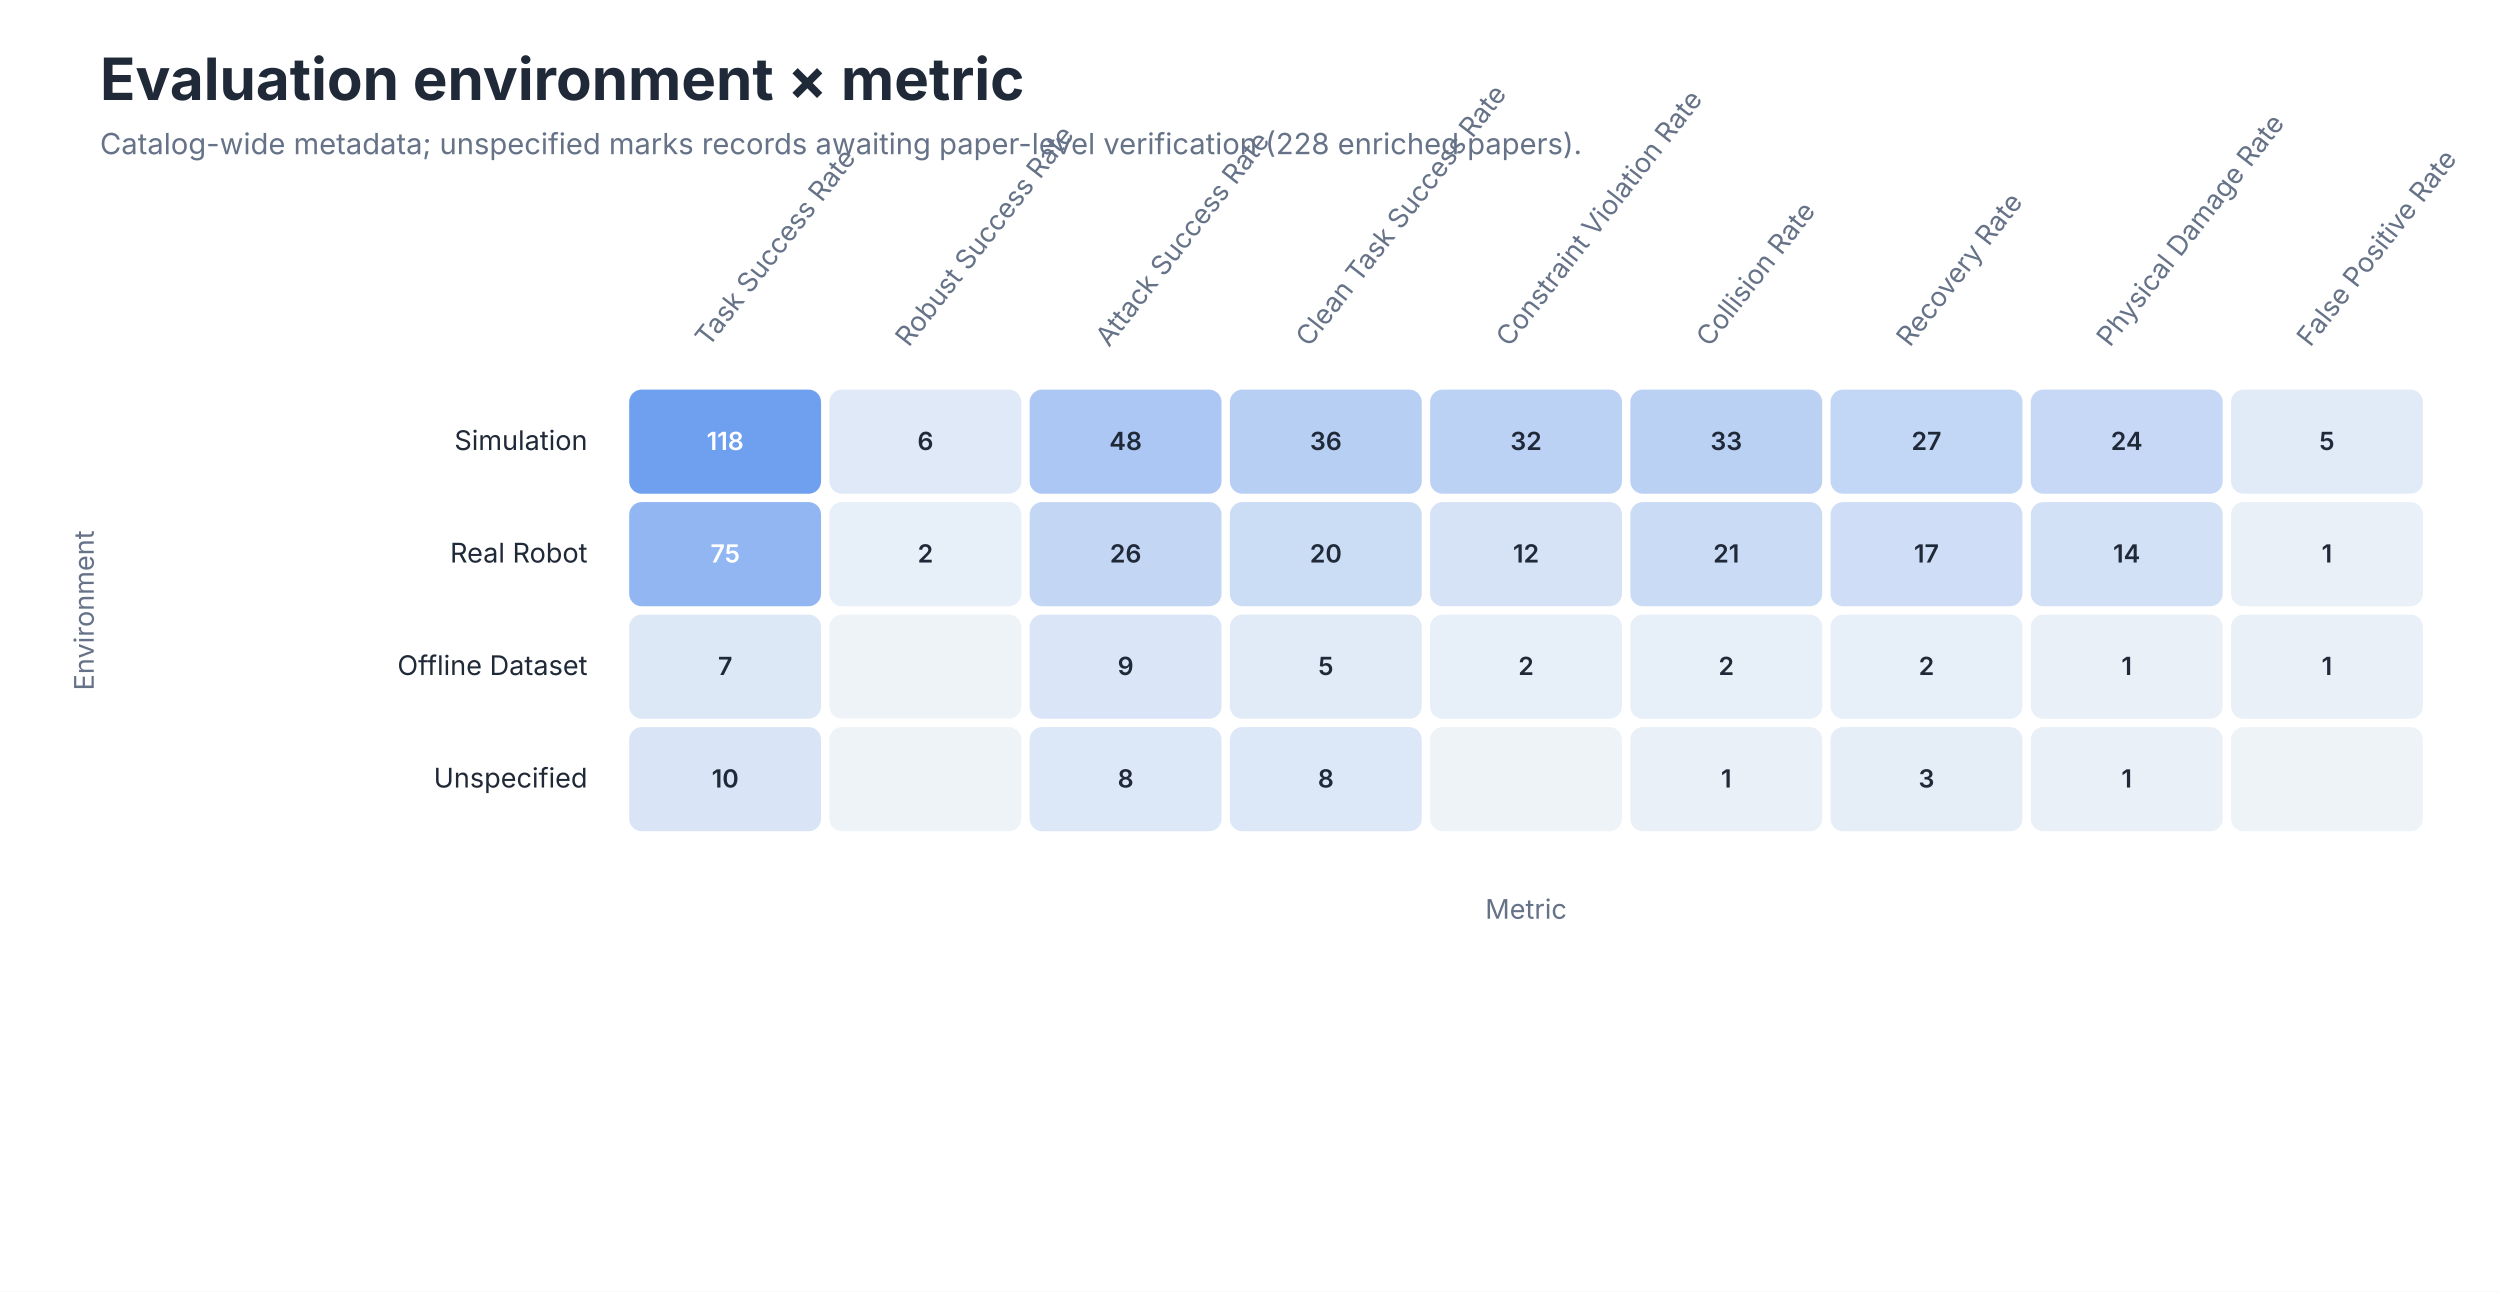
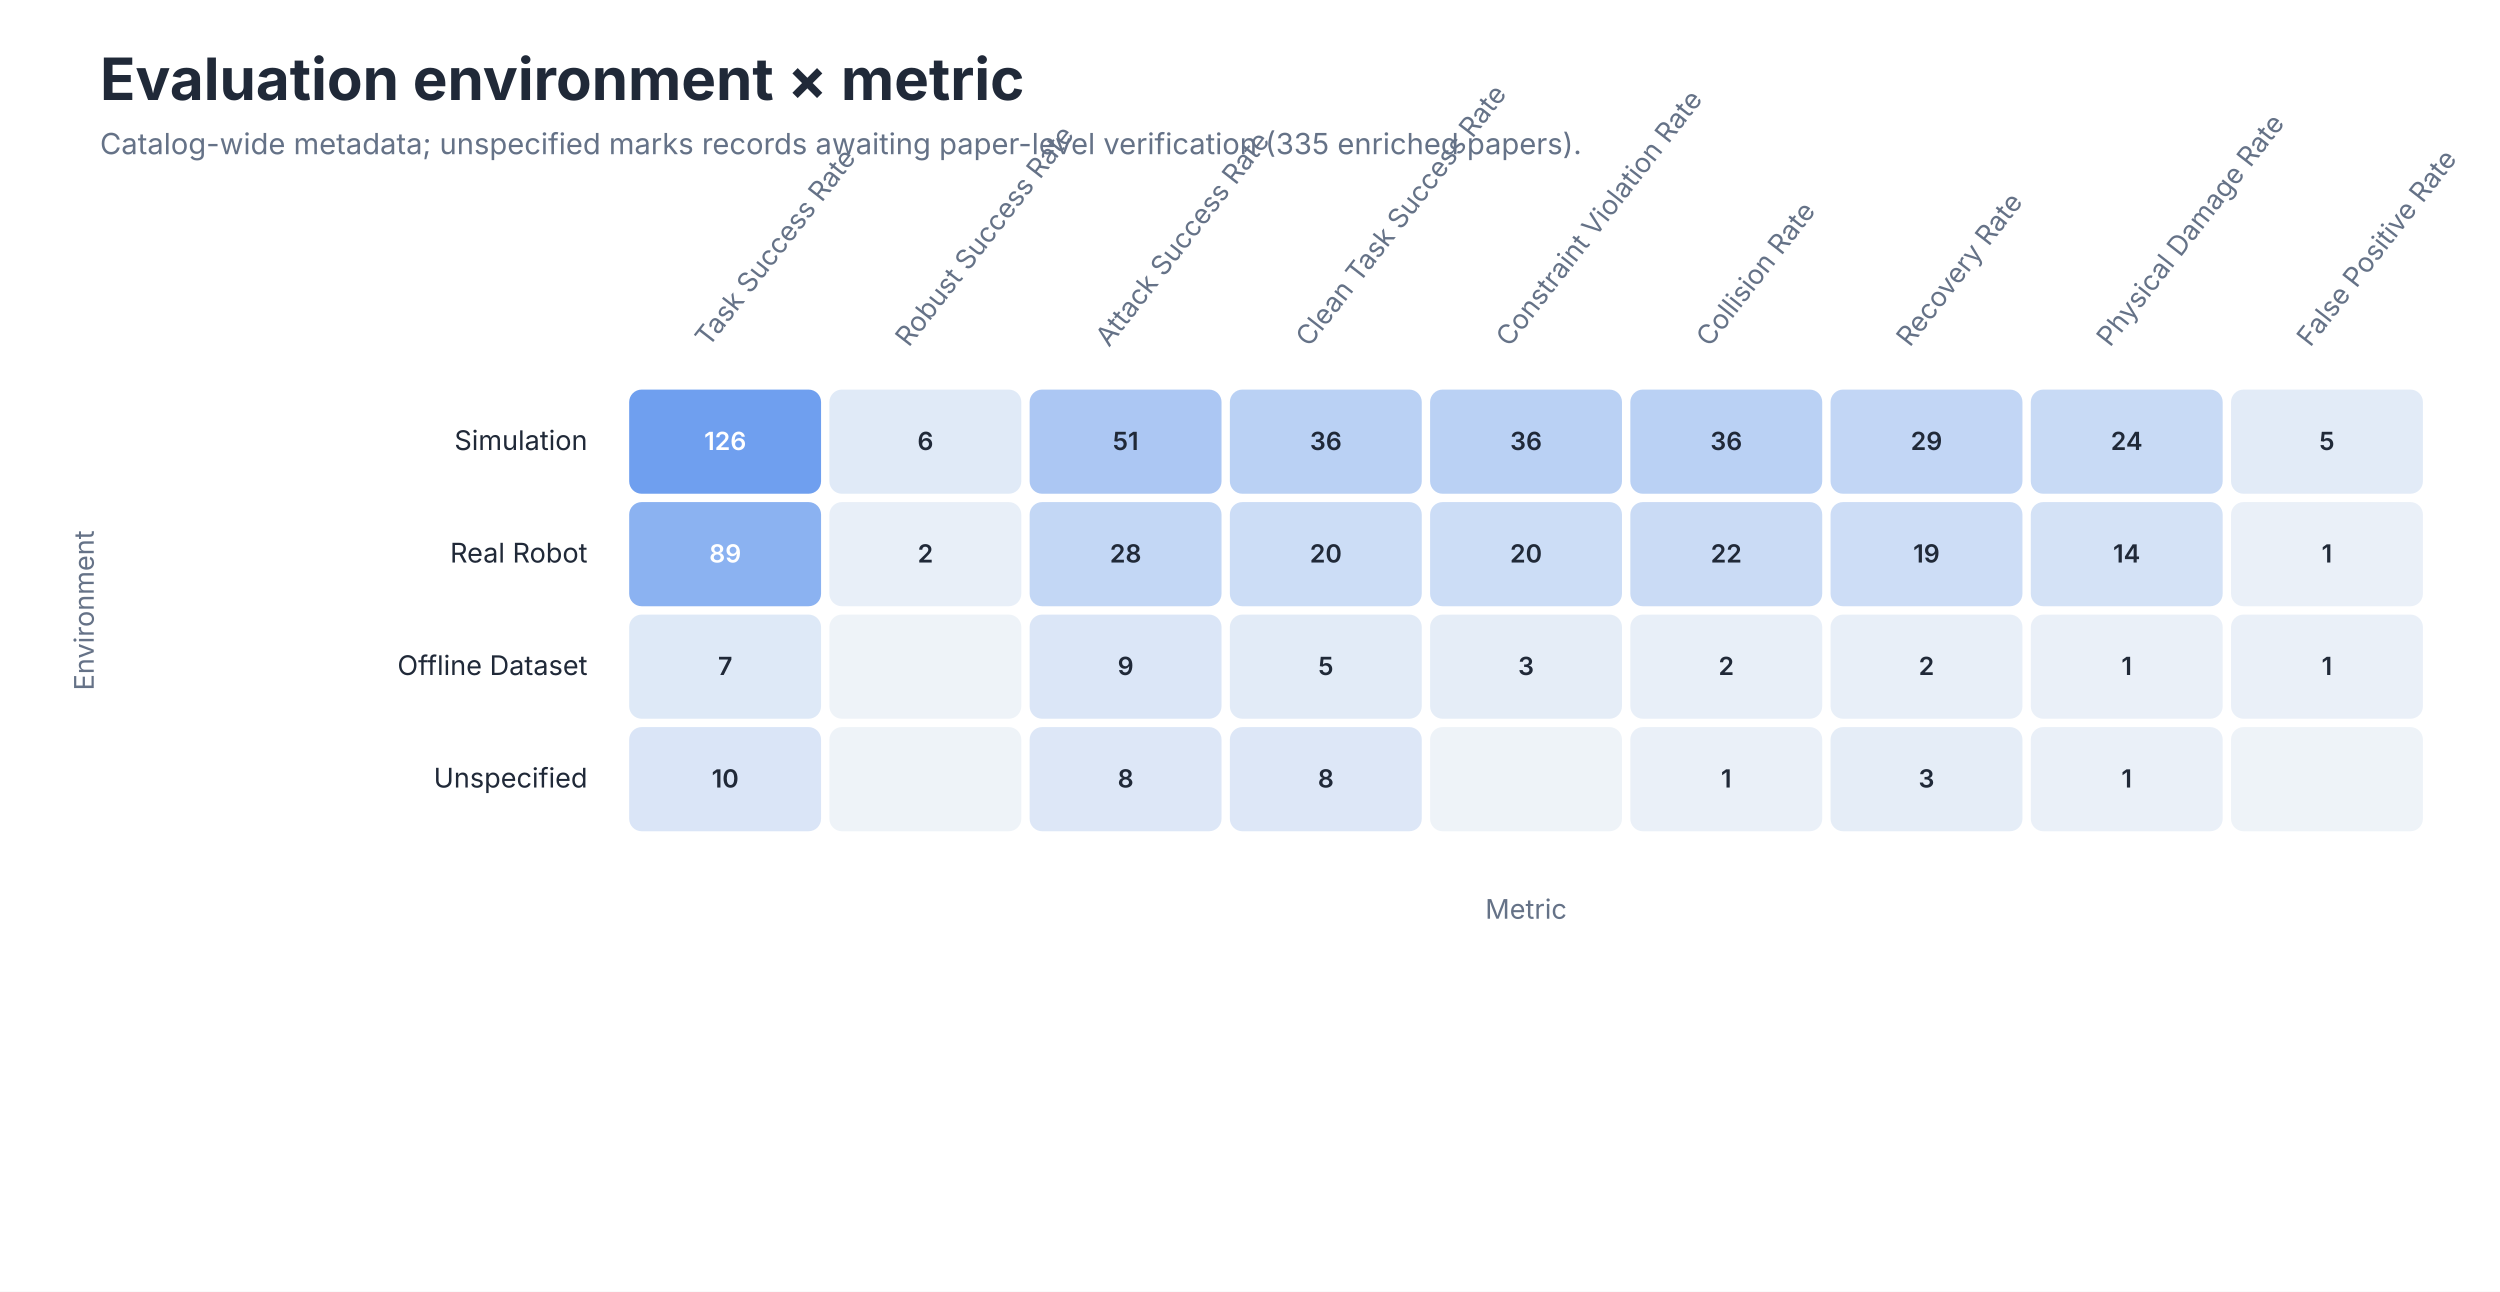
<svg xmlns="http://www.w3.org/2000/svg" role="img" aria-labelledby="title desc" viewBox="0 0 1200 620">
  <style>
text { font-family: -apple-system, BlinkMacSystemFont, 'Segoe UI', sans-serif; }
.title { font-size: 28px; font-weight: 650; fill: #202938; }
.subtitle { font-size: 14px; fill: #657287; }
.axis { font-size: 13px; fill: #657287; }
.label { font-size: 13px; fill: #202938; }
.small { font-size: 11px; fill: #657287; }
</style>
  <rect width="1200" height="620" fill="#FFFFFF" />
  <text class="title" x="48" y="48">Evaluation environment × metric</text>
-   <text class="subtitle" x="48" y="74">Catalog-wide metadata; unspecified marks records awaiting paper-level verification (228 enriched papers).</text>
+   <text class="subtitle" x="48" y="74">Catalog-wide metadata; unspecified marks records awaiting paper-level verification (335 enriched papers).</text>
  <text class="axis" text-anchor="start" transform="translate(340.1 167) rotate(-52)">Task Success Rate</text>
  <text class="axis" text-anchor="start" transform="translate(436.2 167) rotate(-52)">Robust Success Rate</text>
  <text class="axis" text-anchor="start" transform="translate(532.3 167) rotate(-52)">Attack Success Rate</text>
  <text class="axis" text-anchor="start" transform="translate(628.4 167) rotate(-52)">Clean Task Success Rate</text>
  <text class="axis" text-anchor="start" transform="translate(724.5 167) rotate(-52)">Constraint Violation Rate</text>
  <text class="axis" text-anchor="start" transform="translate(820.6 167) rotate(-52)">Collision Rate</text>
  <text class="axis" text-anchor="start" transform="translate(916.7 167) rotate(-52)">Recovery Rate</text>
  <text class="axis" text-anchor="start" transform="translate(1012.8 167) rotate(-52)">Physical Damage Rate</text>
  <text class="axis" text-anchor="start" transform="translate(1108.9 167) rotate(-52)">False Positive Rate</text>
  <text class="label" x="282" y="216.0" text-anchor="end">Simulation</text>
  <rect x="302.0" y="187" width="92.111" height="50" rx="6" fill="#6F9FEF" />
-   <text x="348.1" y="216.0" text-anchor="middle" font-size="12" font-weight="600" fill="#FFFFFF">118</text>
-   <rect x="398.111" y="187" width="92.111" height="50" rx="6" fill="#DFE9F7" />
+   <text x="348.1" y="216.0" text-anchor="middle" font-size="12" font-weight="600" fill="#FFFFFF">126</text>
+   <rect x="398.111" y="187" width="92.111" height="50" rx="6" fill="#E0EAF7" />
  <text x="444.2" y="216.0" text-anchor="middle" font-size="12" font-weight="600" fill="#202938">6</text>
  <rect x="494.222" y="187" width="92.111" height="50" rx="6" fill="#ACC7F3" />
-   <text x="540.3" y="216.0" text-anchor="middle" font-size="12" font-weight="600" fill="#202938">48</text>
-   <rect x="590.333" y="187" width="92.111" height="50" rx="6" fill="#B8CFF4" />
+   <text x="540.3" y="216.0" text-anchor="middle" font-size="12" font-weight="600" fill="#202938">51</text>
+   <rect x="590.333" y="187" width="92.111" height="50" rx="6" fill="#BAD1F4" />
  <text x="636.4" y="216.0" text-anchor="middle" font-size="12" font-weight="600" fill="#202938">36</text>
-   <rect x="686.444" y="187" width="92.111" height="50" rx="6" fill="#BCD2F4" />
-   <text x="732.5" y="216.0" text-anchor="middle" font-size="12" font-weight="600" fill="#202938">32</text>
-   <rect x="782.556" y="187" width="92.111" height="50" rx="6" fill="#BBD1F4" />
-   <text x="828.6" y="216.0" text-anchor="middle" font-size="12" font-weight="600" fill="#202938">33</text>
+   <rect x="686.444" y="187" width="92.111" height="50" rx="6" fill="#BAD1F4" />
+   <text x="732.5" y="216.0" text-anchor="middle" font-size="12" font-weight="600" fill="#202938">36</text>
+   <rect x="782.556" y="187" width="92.111" height="50" rx="6" fill="#BAD1F4" />
+   <text x="828.6" y="216.0" text-anchor="middle" font-size="12" font-weight="600" fill="#202938">36</text>
  <rect x="878.667" y="187" width="92.111" height="50" rx="6" fill="#C2D6F5" />
-   <text x="924.7" y="216.0" text-anchor="middle" font-size="12" font-weight="600" fill="#202938">27</text>
-   <rect x="974.778" y="187" width="92.111" height="50" rx="6" fill="#C6D8F5" />
+   <text x="924.7" y="216.0" text-anchor="middle" font-size="12" font-weight="600" fill="#202938">29</text>
+   <rect x="974.778" y="187" width="92.111" height="50" rx="6" fill="#C8DAF5" />
  <text x="1020.8" y="216.0" text-anchor="middle" font-size="12" font-weight="600" fill="#202938">24</text>
-   <rect x="1070.889" y="187" width="92.111" height="50" rx="6" fill="#E1EAF7" />
+   <rect x="1070.889" y="187" width="92.111" height="50" rx="6" fill="#E2EBF7" />
  <text x="1116.9" y="216.0" text-anchor="middle" font-size="12" font-weight="600" fill="#202938">5</text>
  <text class="label" x="282" y="270.0" text-anchor="end">Real Robot</text>
-   <rect x="302.0" y="241" width="92.111" height="50" rx="6" fill="#92B6F2" />
-   <text x="348.1" y="270.0" text-anchor="middle" font-size="12" font-weight="600" fill="#FFFFFF">75</text>
-   <rect x="398.111" y="241" width="92.111" height="50" rx="6" fill="#E7EFF8" />
+   <rect x="302.0" y="241" width="92.111" height="50" rx="6" fill="#8BB2F1" />
+   <text x="348.1" y="270.0" text-anchor="middle" font-size="12" font-weight="600" fill="#FFFFFF">89</text>
+   <rect x="398.111" y="241" width="92.111" height="50" rx="6" fill="#E8EFF8" />
  <text x="444.2" y="270.0" text-anchor="middle" font-size="12" font-weight="600" fill="#202938">2</text>
  <rect x="494.222" y="241" width="92.111" height="50" rx="6" fill="#C3D7F5" />
-   <text x="540.3" y="270.0" text-anchor="middle" font-size="12" font-weight="600" fill="#202938">26</text>
-   <rect x="590.333" y="241" width="92.111" height="50" rx="6" fill="#CBDCF5" />
+   <text x="540.3" y="270.0" text-anchor="middle" font-size="12" font-weight="600" fill="#202938">28</text>
+   <rect x="590.333" y="241" width="92.111" height="50" rx="6" fill="#CCDDF6" />
  <text x="636.4" y="270.0" text-anchor="middle" font-size="12" font-weight="600" fill="#202938">20</text>
-   <rect x="686.444" y="241" width="92.111" height="50" rx="6" fill="#D6E3F6" />
-   <text x="732.5" y="270.0" text-anchor="middle" font-size="12" font-weight="600" fill="#202938">12</text>
-   <rect x="782.556" y="241" width="92.111" height="50" rx="6" fill="#C9DBF5" />
-   <text x="828.6" y="270.0" text-anchor="middle" font-size="12" font-weight="600" fill="#202938">21</text>
-   <rect x="878.667" y="241" width="92.111" height="50" rx="6" fill="#CFDEF6" />
-   <text x="924.7" y="270.0" text-anchor="middle" font-size="12" font-weight="600" fill="#202938">17</text>
-   <rect x="974.778" y="241" width="92.111" height="50" rx="6" fill="#D3E1F6" />
+   <rect x="686.444" y="241" width="92.111" height="50" rx="6" fill="#CCDDF6" />
+   <text x="732.5" y="270.0" text-anchor="middle" font-size="12" font-weight="600" fill="#202938">20</text>
+   <rect x="782.556" y="241" width="92.111" height="50" rx="6" fill="#CADBF5" />
+   <text x="828.6" y="270.0" text-anchor="middle" font-size="12" font-weight="600" fill="#202938">22</text>
+   <rect x="878.667" y="241" width="92.111" height="50" rx="6" fill="#CDDDF6" />
+   <text x="924.7" y="270.0" text-anchor="middle" font-size="12" font-weight="600" fill="#202938">19</text>
+   <rect x="974.778" y="241" width="92.111" height="50" rx="6" fill="#D4E2F6" />
  <text x="1020.8" y="270.0" text-anchor="middle" font-size="12" font-weight="600" fill="#202938">14</text>
  <rect x="1070.889" y="241" width="92.111" height="50" rx="6" fill="#EAF0F8" />
  <text x="1116.9" y="270.0" text-anchor="middle" font-size="12" font-weight="600" fill="#202938">1</text>
  <text class="label" x="282" y="324.0" text-anchor="end">Offline Dataset</text>
-   <rect x="302.0" y="295" width="92.111" height="50" rx="6" fill="#DDE8F7" />
+   <rect x="302.0" y="295" width="92.111" height="50" rx="6" fill="#DEE9F7" />
  <text x="348.1" y="324.0" text-anchor="middle" font-size="12" font-weight="600" fill="#202938">7</text>
  <rect x="398.111" y="295" width="92.111" height="50" rx="6" fill="#EEF3F8" />
  <text x="444.2" y="324.0" text-anchor="middle" font-size="12" font-weight="600" fill="#202938" />
-   <rect x="494.222" y="295" width="92.111" height="50" rx="6" fill="#DAE6F7" />
+   <rect x="494.222" y="295" width="92.111" height="50" rx="6" fill="#DBE6F7" />
  <text x="540.3" y="324.0" text-anchor="middle" font-size="12" font-weight="600" fill="#202938">9</text>
-   <rect x="590.333" y="295" width="92.111" height="50" rx="6" fill="#E1EAF7" />
+   <rect x="590.333" y="295" width="92.111" height="50" rx="6" fill="#E2EBF7" />
  <text x="636.4" y="324.0" text-anchor="middle" font-size="12" font-weight="600" fill="#202938">5</text>
-   <rect x="686.444" y="295" width="92.111" height="50" rx="6" fill="#E7EFF8" />
-   <text x="732.5" y="324.0" text-anchor="middle" font-size="12" font-weight="600" fill="#202938">2</text>
-   <rect x="782.556" y="295" width="92.111" height="50" rx="6" fill="#E7EFF8" />
+   <rect x="686.444" y="295" width="92.111" height="50" rx="6" fill="#E5EDF7" />
+   <text x="732.5" y="324.0" text-anchor="middle" font-size="12" font-weight="600" fill="#202938">3</text>
+   <rect x="782.556" y="295" width="92.111" height="50" rx="6" fill="#E8EFF8" />
  <text x="828.6" y="324.0" text-anchor="middle" font-size="12" font-weight="600" fill="#202938">2</text>
-   <rect x="878.667" y="295" width="92.111" height="50" rx="6" fill="#E7EFF8" />
+   <rect x="878.667" y="295" width="92.111" height="50" rx="6" fill="#E8EFF8" />
  <text x="924.7" y="324.0" text-anchor="middle" font-size="12" font-weight="600" fill="#202938">2</text>
  <rect x="974.778" y="295" width="92.111" height="50" rx="6" fill="#EAF0F8" />
  <text x="1020.8" y="324.0" text-anchor="middle" font-size="12" font-weight="600" fill="#202938">1</text>
  <rect x="1070.889" y="295" width="92.111" height="50" rx="6" fill="#EAF0F8" />
  <text x="1116.9" y="324.0" text-anchor="middle" font-size="12" font-weight="600" fill="#202938">1</text>
  <text class="label" x="282" y="378.0" text-anchor="end">Unspecified</text>
-   <rect x="302.0" y="349" width="92.111" height="50" rx="6" fill="#D9E5F6" />
+   <rect x="302.0" y="349" width="92.111" height="50" rx="6" fill="#DAE5F7" />
  <text x="348.1" y="378.0" text-anchor="middle" font-size="12" font-weight="600" fill="#202938">10</text>
  <rect x="398.111" y="349" width="92.111" height="50" rx="6" fill="#EEF3F8" />
  <text x="444.2" y="378.0" text-anchor="middle" font-size="12" font-weight="600" fill="#202938" />
-   <rect x="494.222" y="349" width="92.111" height="50" rx="6" fill="#DCE7F7" />
+   <rect x="494.222" y="349" width="92.111" height="50" rx="6" fill="#DDE7F7" />
  <text x="540.3" y="378.0" text-anchor="middle" font-size="12" font-weight="600" fill="#202938">8</text>
-   <rect x="590.333" y="349" width="92.111" height="50" rx="6" fill="#DCE7F7" />
+   <rect x="590.333" y="349" width="92.111" height="50" rx="6" fill="#DDE7F7" />
  <text x="636.4" y="378.0" text-anchor="middle" font-size="12" font-weight="600" fill="#202938">8</text>
  <rect x="686.444" y="349" width="92.111" height="50" rx="6" fill="#EEF3F8" />
  <text x="732.5" y="378.0" text-anchor="middle" font-size="12" font-weight="600" fill="#202938" />
  <rect x="782.556" y="349" width="92.111" height="50" rx="6" fill="#EAF0F8" />
  <text x="828.6" y="378.0" text-anchor="middle" font-size="12" font-weight="600" fill="#202938">1</text>
  <rect x="878.667" y="349" width="92.111" height="50" rx="6" fill="#E5EDF7" />
  <text x="924.7" y="378.0" text-anchor="middle" font-size="12" font-weight="600" fill="#202938">3</text>
  <rect x="974.778" y="349" width="92.111" height="50" rx="6" fill="#EAF0F8" />
  <text x="1020.8" y="378.0" text-anchor="middle" font-size="12" font-weight="600" fill="#202938">1</text>
  <rect x="1070.889" y="349" width="92.111" height="50" rx="6" fill="#EEF3F8" />
  <text x="1116.9" y="378.0" text-anchor="middle" font-size="12" font-weight="600" fill="#202938" />
  <text class="axis" x="732.5" y="441" text-anchor="middle">Metric</text>
  <text class="axis" transform="translate(45 293.0) rotate(-90)" text-anchor="middle">Environment</text>
</svg>
